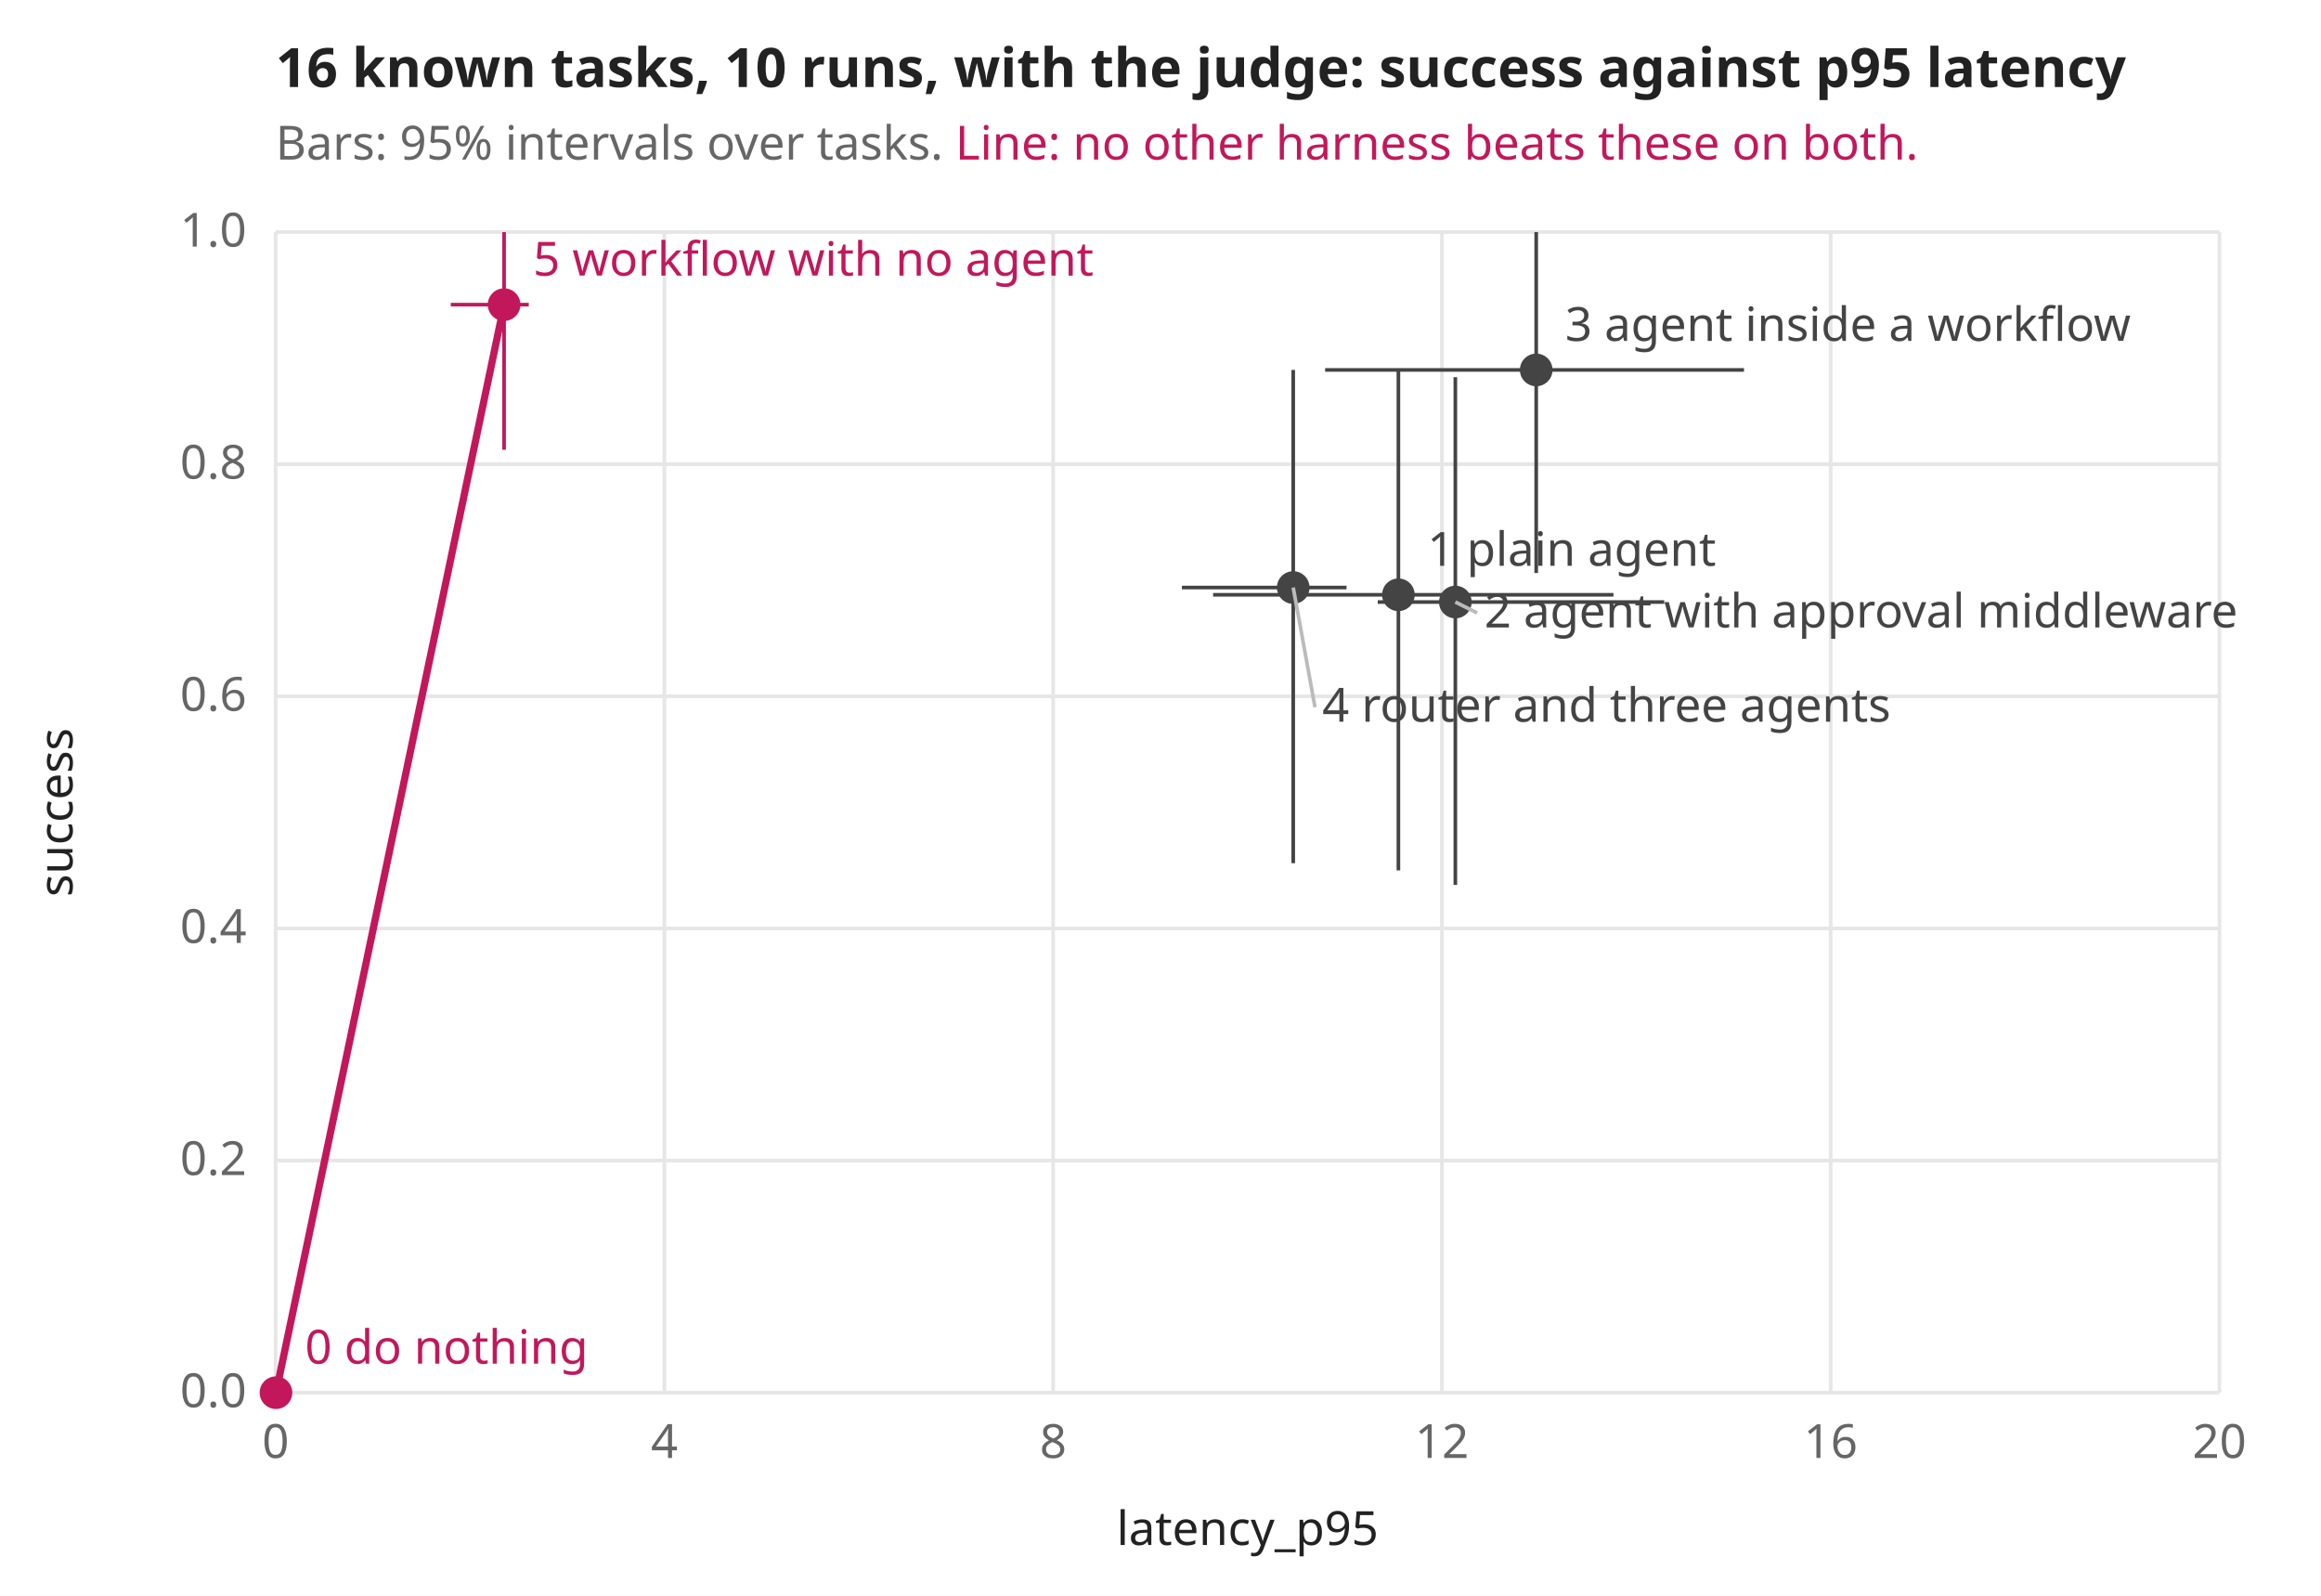
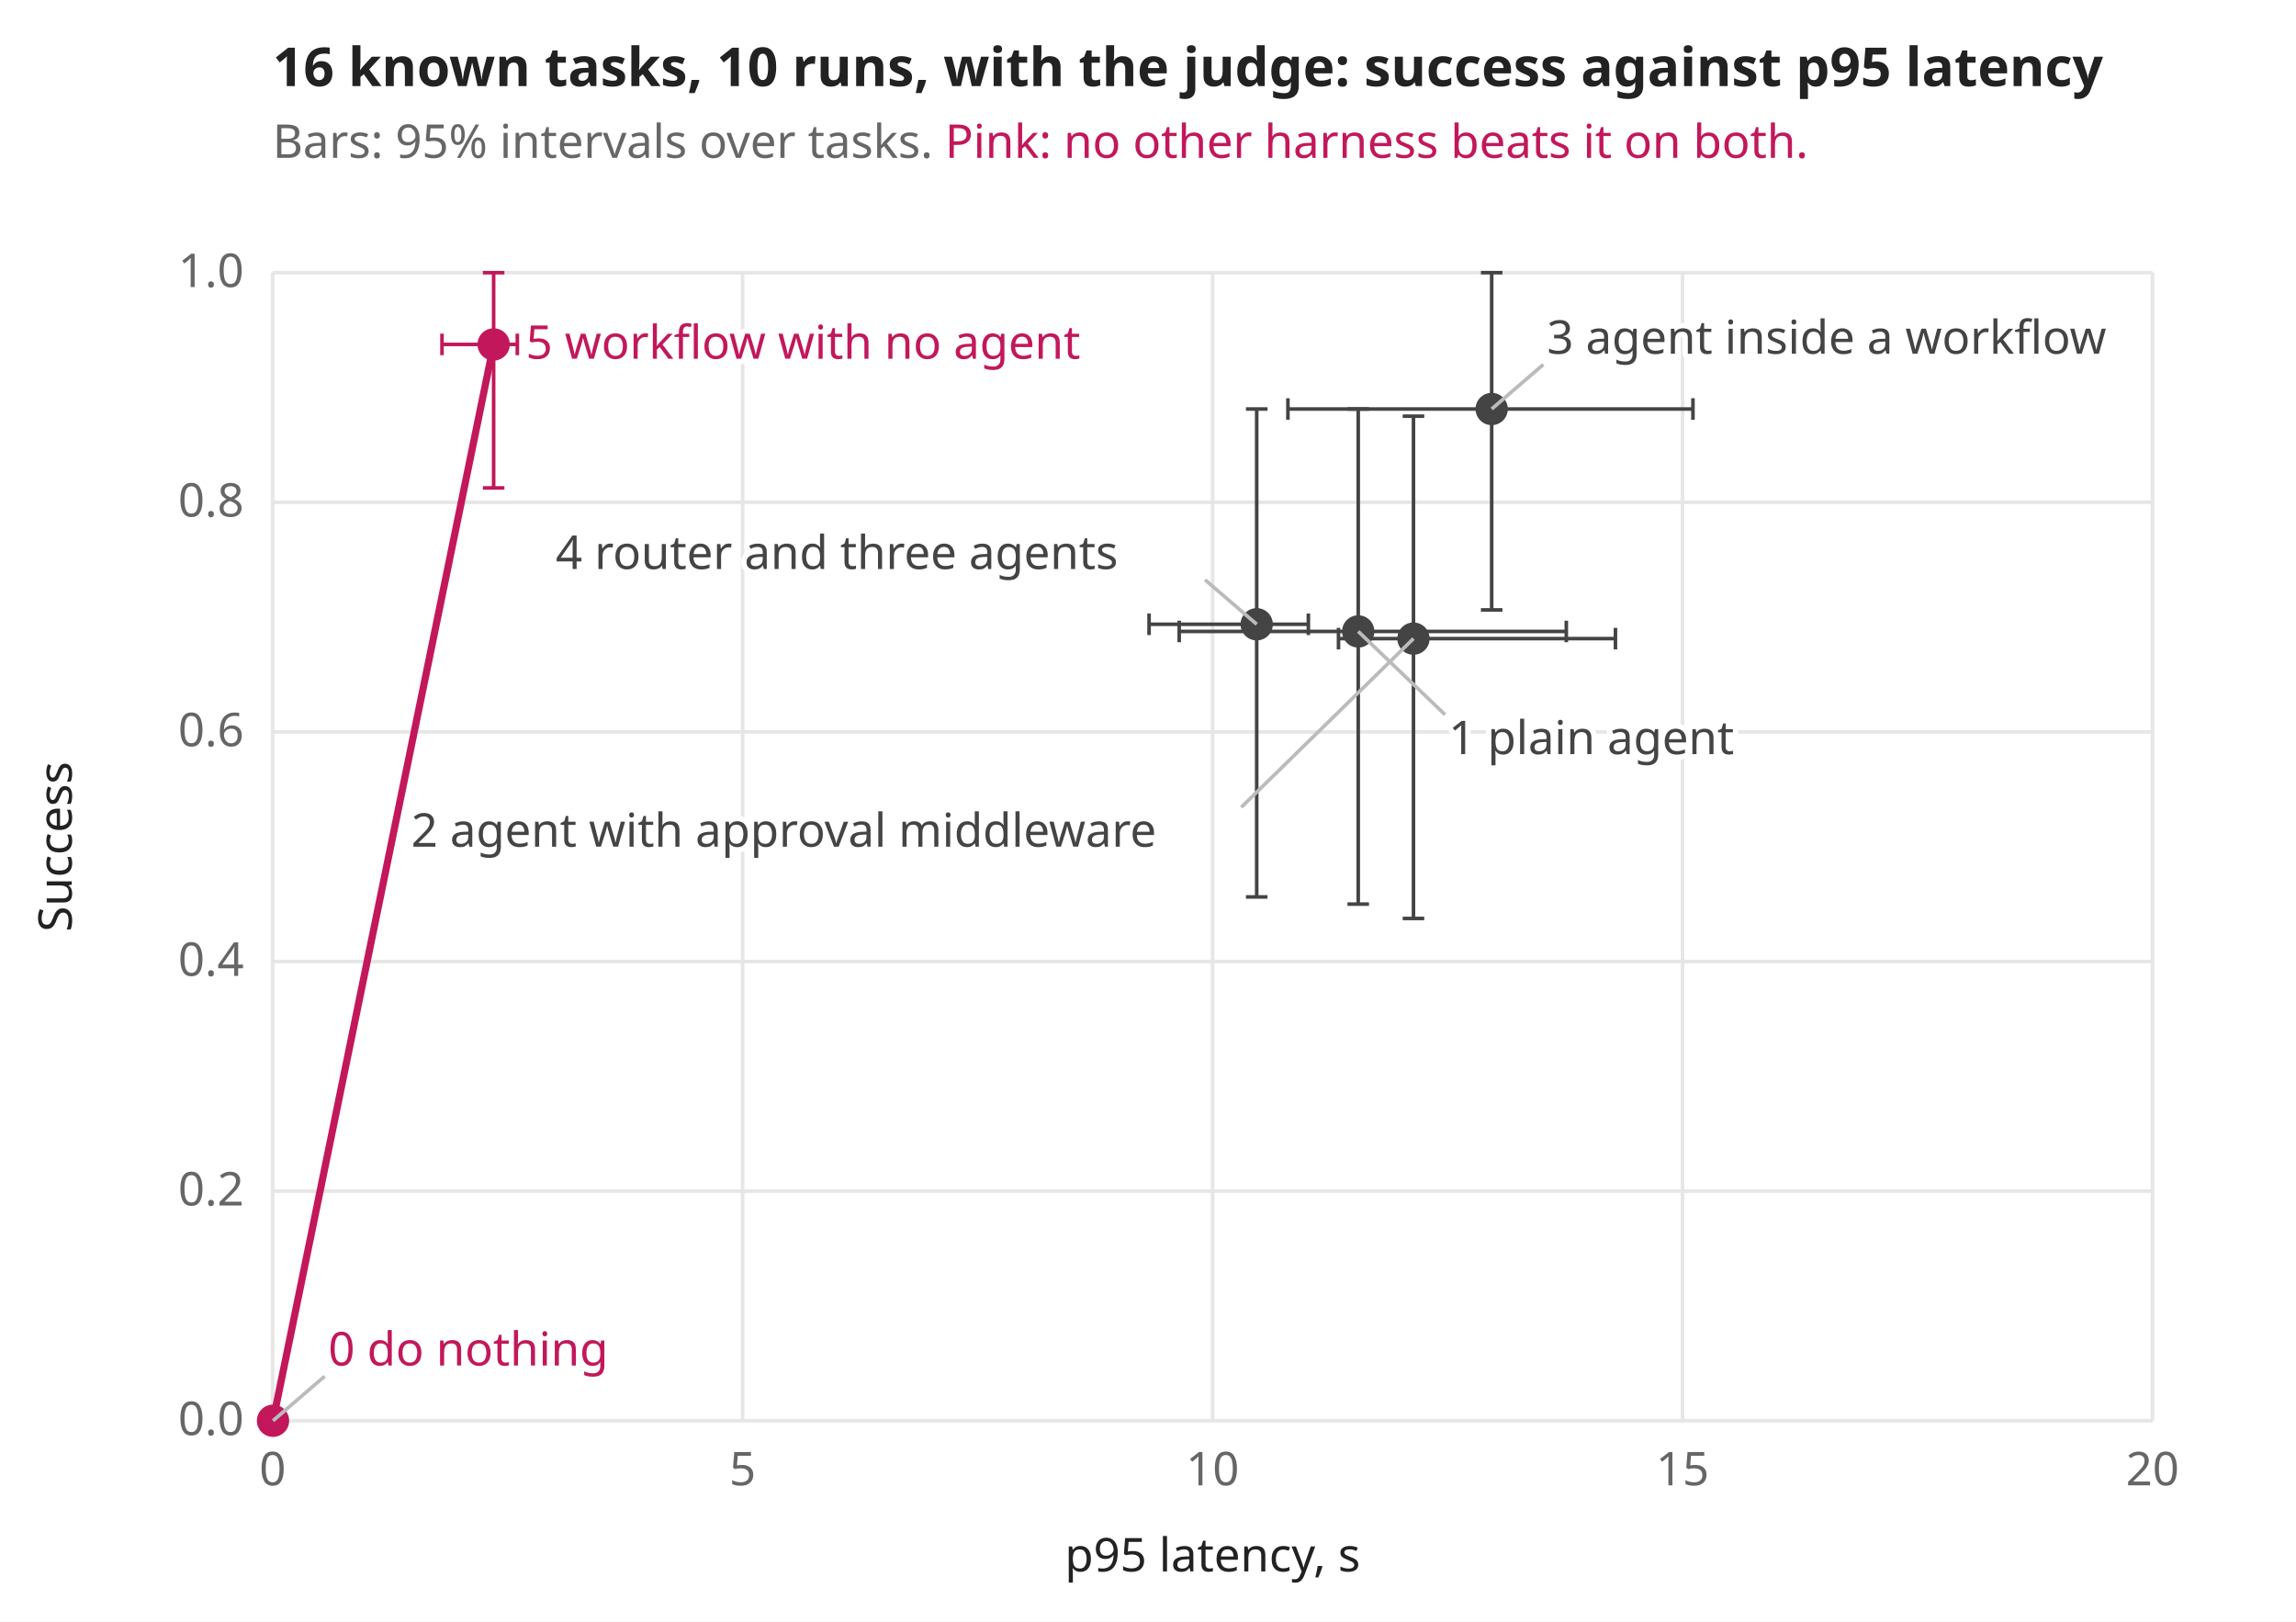
- <svg xmlns="http://www.w3.org/2000/svg" viewBox="0 0 640 440" role="img" font-family="system-ui, sans-serif" font-size="13" fill="#222">
-   <rect width="640" height="440" fill="#fff" />
+ <svg xmlns="http://www.w3.org/2000/svg" viewBox="0 0 640 452" role="img" font-family="system-ui, sans-serif" font-size="13" fill="#222">
+   <style>@media (prefers-color-scheme:dark){svg{fill:#e6edf3}.bg{fill:#0d1117}.mut{fill:#9da7b3}.grid{stroke:#30363d}.off{fill:#c9d1d9}.offl{stroke:#c9d1d9}.hot{fill:#ff6fb6}.hotl{stroke:#ff6fb6}.halo{stroke:#0d1117}}</style>
+   <rect class="bg" width="640" height="452" fill="#fff" />
  <text x="76" y="24" font-size="15" font-weight="600">16 known tasks, 10 runs, with the judge: success against p95 latency</text>
-   <text x="76" y="44" fill="#666">Bars: 95% intervals over tasks. <tspan fill="#c2185b">Line: no other harness beats these on both.</tspan>
+   <text x="76" y="44" class="mut" fill="#666">Bars: 95% intervals over tasks. <tspan class="hot" fill="#c2185b">Pink: no other harness beats it on both.</tspan>
  </text>
-   <path d="M76.0 64V384M76 384.0H612" stroke="#e6e6e6" />
-   <text x="76.0" y="402" text-anchor="middle" fill="#666">0</text>
-   <text x="68" y="388.0" text-anchor="end" fill="#666">0.0</text>
-   <path d="M183.2 64V384M76 320.0H612" stroke="#e6e6e6" />
-   <text x="183.2" y="402" text-anchor="middle" fill="#666">4</text>
-   <text x="68" y="324.0" text-anchor="end" fill="#666">0.2</text>
-   <path d="M290.4 64V384M76 256.0H612" stroke="#e6e6e6" />
-   <text x="290.4" y="402" text-anchor="middle" fill="#666">8</text>
-   <text x="68" y="260.0" text-anchor="end" fill="#666">0.4</text>
-   <path d="M397.6 64V384M76 192.0H612" stroke="#e6e6e6" />
-   <text x="397.6" y="402" text-anchor="middle" fill="#666">12</text>
-   <text x="68" y="196.0" text-anchor="end" fill="#666">0.6</text>
-   <path d="M504.8 64V384M76 128.0H612" stroke="#e6e6e6" />
-   <text x="504.8" y="402" text-anchor="middle" fill="#666">16</text>
-   <text x="68" y="132.0" text-anchor="end" fill="#666">0.8</text>
-   <path d="M612.0 64V384M76 64.0H612" stroke="#e6e6e6" />
-   <text x="612.0" y="402" text-anchor="middle" fill="#666">20</text>
-   <text x="68" y="68.0" text-anchor="end" fill="#666">1.0</text>
-   <text x="344.0" y="426" text-anchor="middle">latency_p95</text>
-   <text transform="translate(20 224.0) rotate(-90)" text-anchor="middle">success</text>
-   <polyline fill="none" stroke="#c2185b" stroke-width="2" points="76.1,384.0 139.0,84.0" />
-   <path d="M76.1 384.0H76.2" stroke="#c2185b" />
-   <path d="M76.1 384.0V384.0" stroke="#c2185b" />
-   <circle cx="76.1" cy="384.0" r="4.5" fill="#c2185b" />
-   <text x="84.1" y="376.0" fill="#c2185b">0 do nothing</text>
-   <path d="M334.5 164.0H444.9" stroke="#444" />
-   <path d="M385.6 240.0V102.0" stroke="#444" />
-   <circle cx="385.6" cy="164.0" r="4.5" fill="#444" />
-   <text x="393.6" y="156.0" fill="#444">1 plain agent</text>
-   <path d="M379.9 166.0H458.9" stroke="#444" />
-   <path d="M401.3 244.0V104.0" stroke="#444" />
-   <circle cx="401.3" cy="166.0" r="4.5" fill="#444" />
-   <path d="M401.3 166.0L407.3 169.0" stroke="#bbb" />
-   <text x="409.3" y="173.0" fill="#444">2 agent with approval middleware</text>
-   <path d="M365.4 102.0H480.9" stroke="#444" />
-   <path d="M423.6 158.0V64.0" stroke="#444" />
-   <circle cx="423.6" cy="102.0" r="4.5" fill="#444" />
-   <text x="431.6" y="94.0" fill="#444">3 agent inside a workflow</text>
-   <path d="M325.9 162.0H371.3" stroke="#444" />
-   <path d="M356.6 238.0V102.0" stroke="#444" />
-   <circle cx="356.6" cy="162.0" r="4.5" fill="#444" />
-   <path d="M356.6 162.0L362.6 195.0" stroke="#bbb" />
-   <text x="364.6" y="199.0" fill="#444">4 router and three agents</text>
-   <path d="M124.3 84.0H145.8" stroke="#c2185b" />
-   <path d="M139.0 124.0V64.0" stroke="#c2185b" />
-   <circle cx="139.0" cy="84.0" r="4.5" fill="#c2185b" />
-   <text x="147.0" y="76.0" fill="#c2185b">5 workflow with no agent</text>
+   <path class="grid" d="M76.0 76V396" stroke="#e6e6e6" />
+   <text x="76.0" y="414" text-anchor="middle" class="mut" fill="#666">0</text>
+   <path class="grid" d="M207.0 76V396" stroke="#e6e6e6" />
+   <text x="207.0" y="414" text-anchor="middle" class="mut" fill="#666">5</text>
+   <path class="grid" d="M338.0 76V396" stroke="#e6e6e6" />
+   <text x="338.0" y="414" text-anchor="middle" class="mut" fill="#666">10</text>
+   <path class="grid" d="M469.0 76V396" stroke="#e6e6e6" />
+   <text x="469.0" y="414" text-anchor="middle" class="mut" fill="#666">15</text>
+   <path class="grid" d="M600.0 76V396" stroke="#e6e6e6" />
+   <text x="600.0" y="414" text-anchor="middle" class="mut" fill="#666">20</text>
+   <path class="grid" d="M76 396.0H600" stroke="#e6e6e6" />
+   <text x="68" y="400.0" text-anchor="end" class="mut" fill="#666">0.0</text>
+   <path class="grid" d="M76 332.0H600" stroke="#e6e6e6" />
+   <text x="68" y="336.0" text-anchor="end" class="mut" fill="#666">0.2</text>
+   <path class="grid" d="M76 268.0H600" stroke="#e6e6e6" />
+   <text x="68" y="272.0" text-anchor="end" class="mut" fill="#666">0.4</text>
+   <path class="grid" d="M76 204.0H600" stroke="#e6e6e6" />
+   <text x="68" y="208.0" text-anchor="end" class="mut" fill="#666">0.6</text>
+   <path class="grid" d="M76 140.0H600" stroke="#e6e6e6" />
+   <text x="68" y="144.0" text-anchor="end" class="mut" fill="#666">0.8</text>
+   <path class="grid" d="M76 76.0H600" stroke="#e6e6e6" />
+   <text x="68" y="80.0" text-anchor="end" class="mut" fill="#666">1.0</text>
+   <text x="338.0" y="438" text-anchor="middle">p95 latency, s</text>
+   <text transform="translate(20 236.0) rotate(-90)" text-anchor="middle">Success</text>
+   <polyline class="hotl" fill="none" stroke="#c2185b" stroke-width="2" points="76.1,396.0 137.6,96.0" />
+   <path class="hotl" d="M76.1 396.0H76.2M76.1 393.0v6M76.2 393.0v6" stroke="#c2185b" />
+   <path class="hotl" d="M76.1 396.0V396.0M73.1 396.0h6M73.1 396.0h6" stroke="#c2185b" />
+   <circle class="hot" cx="76.1" cy="396.0" r="4.5" fill="#c2185b" />
+   <path class="offl" d="M328.7 176.0H436.6M328.7 173.0v6M436.6 173.0v6" stroke="#444" />
+   <path class="offl" d="M378.6 252.0V114.0M375.6 252.0h6M375.6 114.0h6" stroke="#444" />
+   <circle class="off" cx="378.6" cy="176.0" r="4.5" fill="#444" />
+   <path class="offl" d="M373.1 178.0H450.3M373.1 175.0v6M450.3 175.0v6" stroke="#444" />
+   <path class="offl" d="M394.0 256.0V116.0M391.0 256.0h6M391.0 116.0h6" stroke="#444" />
+   <circle class="off" cx="394.0" cy="178.0" r="4.5" fill="#444" />
+   <path class="offl" d="M359.0 114.0H471.9M359.0 111.0v6M471.9 111.0v6" stroke="#444" />
+   <path class="offl" d="M415.8 170.0V76.0M412.8 170.0h6M412.8 76.0h6" stroke="#444" />
+   <circle class="off" cx="415.8" cy="114.0" r="4.5" fill="#444" />
+   <path class="offl" d="M320.3 174.0H364.7M320.3 171.0v6M364.7 171.0v6" stroke="#444" />
+   <path class="offl" d="M350.3 250.0V114.0M347.3 250.0h6M347.3 114.0h6" stroke="#444" />
+   <circle class="off" cx="350.3" cy="174.0" r="4.5" fill="#444" />
+   <path class="hotl" d="M123.2 96.0H144.2M123.2 93.0v6M144.2 93.0v6" stroke="#c2185b" />
+   <path class="hotl" d="M137.6 136.0V76.0M134.6 136.0h6M134.6 76.0h6" stroke="#c2185b" />
+   <circle class="hot" cx="137.6" cy="96.0" r="4.5" fill="#c2185b" />
+   <path d="M76.1 396.0L90.5 383.6" stroke="#bbb" />
+   <text class="halo hot" x="91.5" y="380.6" fill="#c2185b" stroke="#fff" stroke-width="3" stroke-linejoin="round" paint-order="stroke">0 do nothing</text>
+   <path d="M378.6 176.0L402.8 199.2" stroke="#bbb" />
+   <text class="halo off" x="403.8" y="210.2" fill="#444" stroke="#fff" stroke-width="3" stroke-linejoin="round" paint-order="stroke">1 plain agent</text>
+   <path d="M394.0 178.0L346.0 225.0" stroke="#bbb" />
+   <text class="halo off" x="114.6" y="236.0" fill="#444" stroke="#fff" stroke-width="3" stroke-linejoin="round" paint-order="stroke">2 agent with approval middleware</text>
+   <path d="M415.8 114.0L430.2 101.6" stroke="#bbb" />
+   <text class="halo off" x="431.2" y="98.6" fill="#444" stroke="#fff" stroke-width="3" stroke-linejoin="round" paint-order="stroke">3 agent inside a workflow</text>
+   <path d="M350.3 174.0L335.9 161.6" stroke="#bbb" />
+   <text class="halo off" x="154.9" y="158.6" fill="#444" stroke="#fff" stroke-width="3" stroke-linejoin="round" paint-order="stroke">4 router and three agents</text>
+   <text class="halo hot" x="146.6" y="100.0" fill="#c2185b" stroke="#fff" stroke-width="3" stroke-linejoin="round" paint-order="stroke">5 workflow with no agent</text>
</svg>
